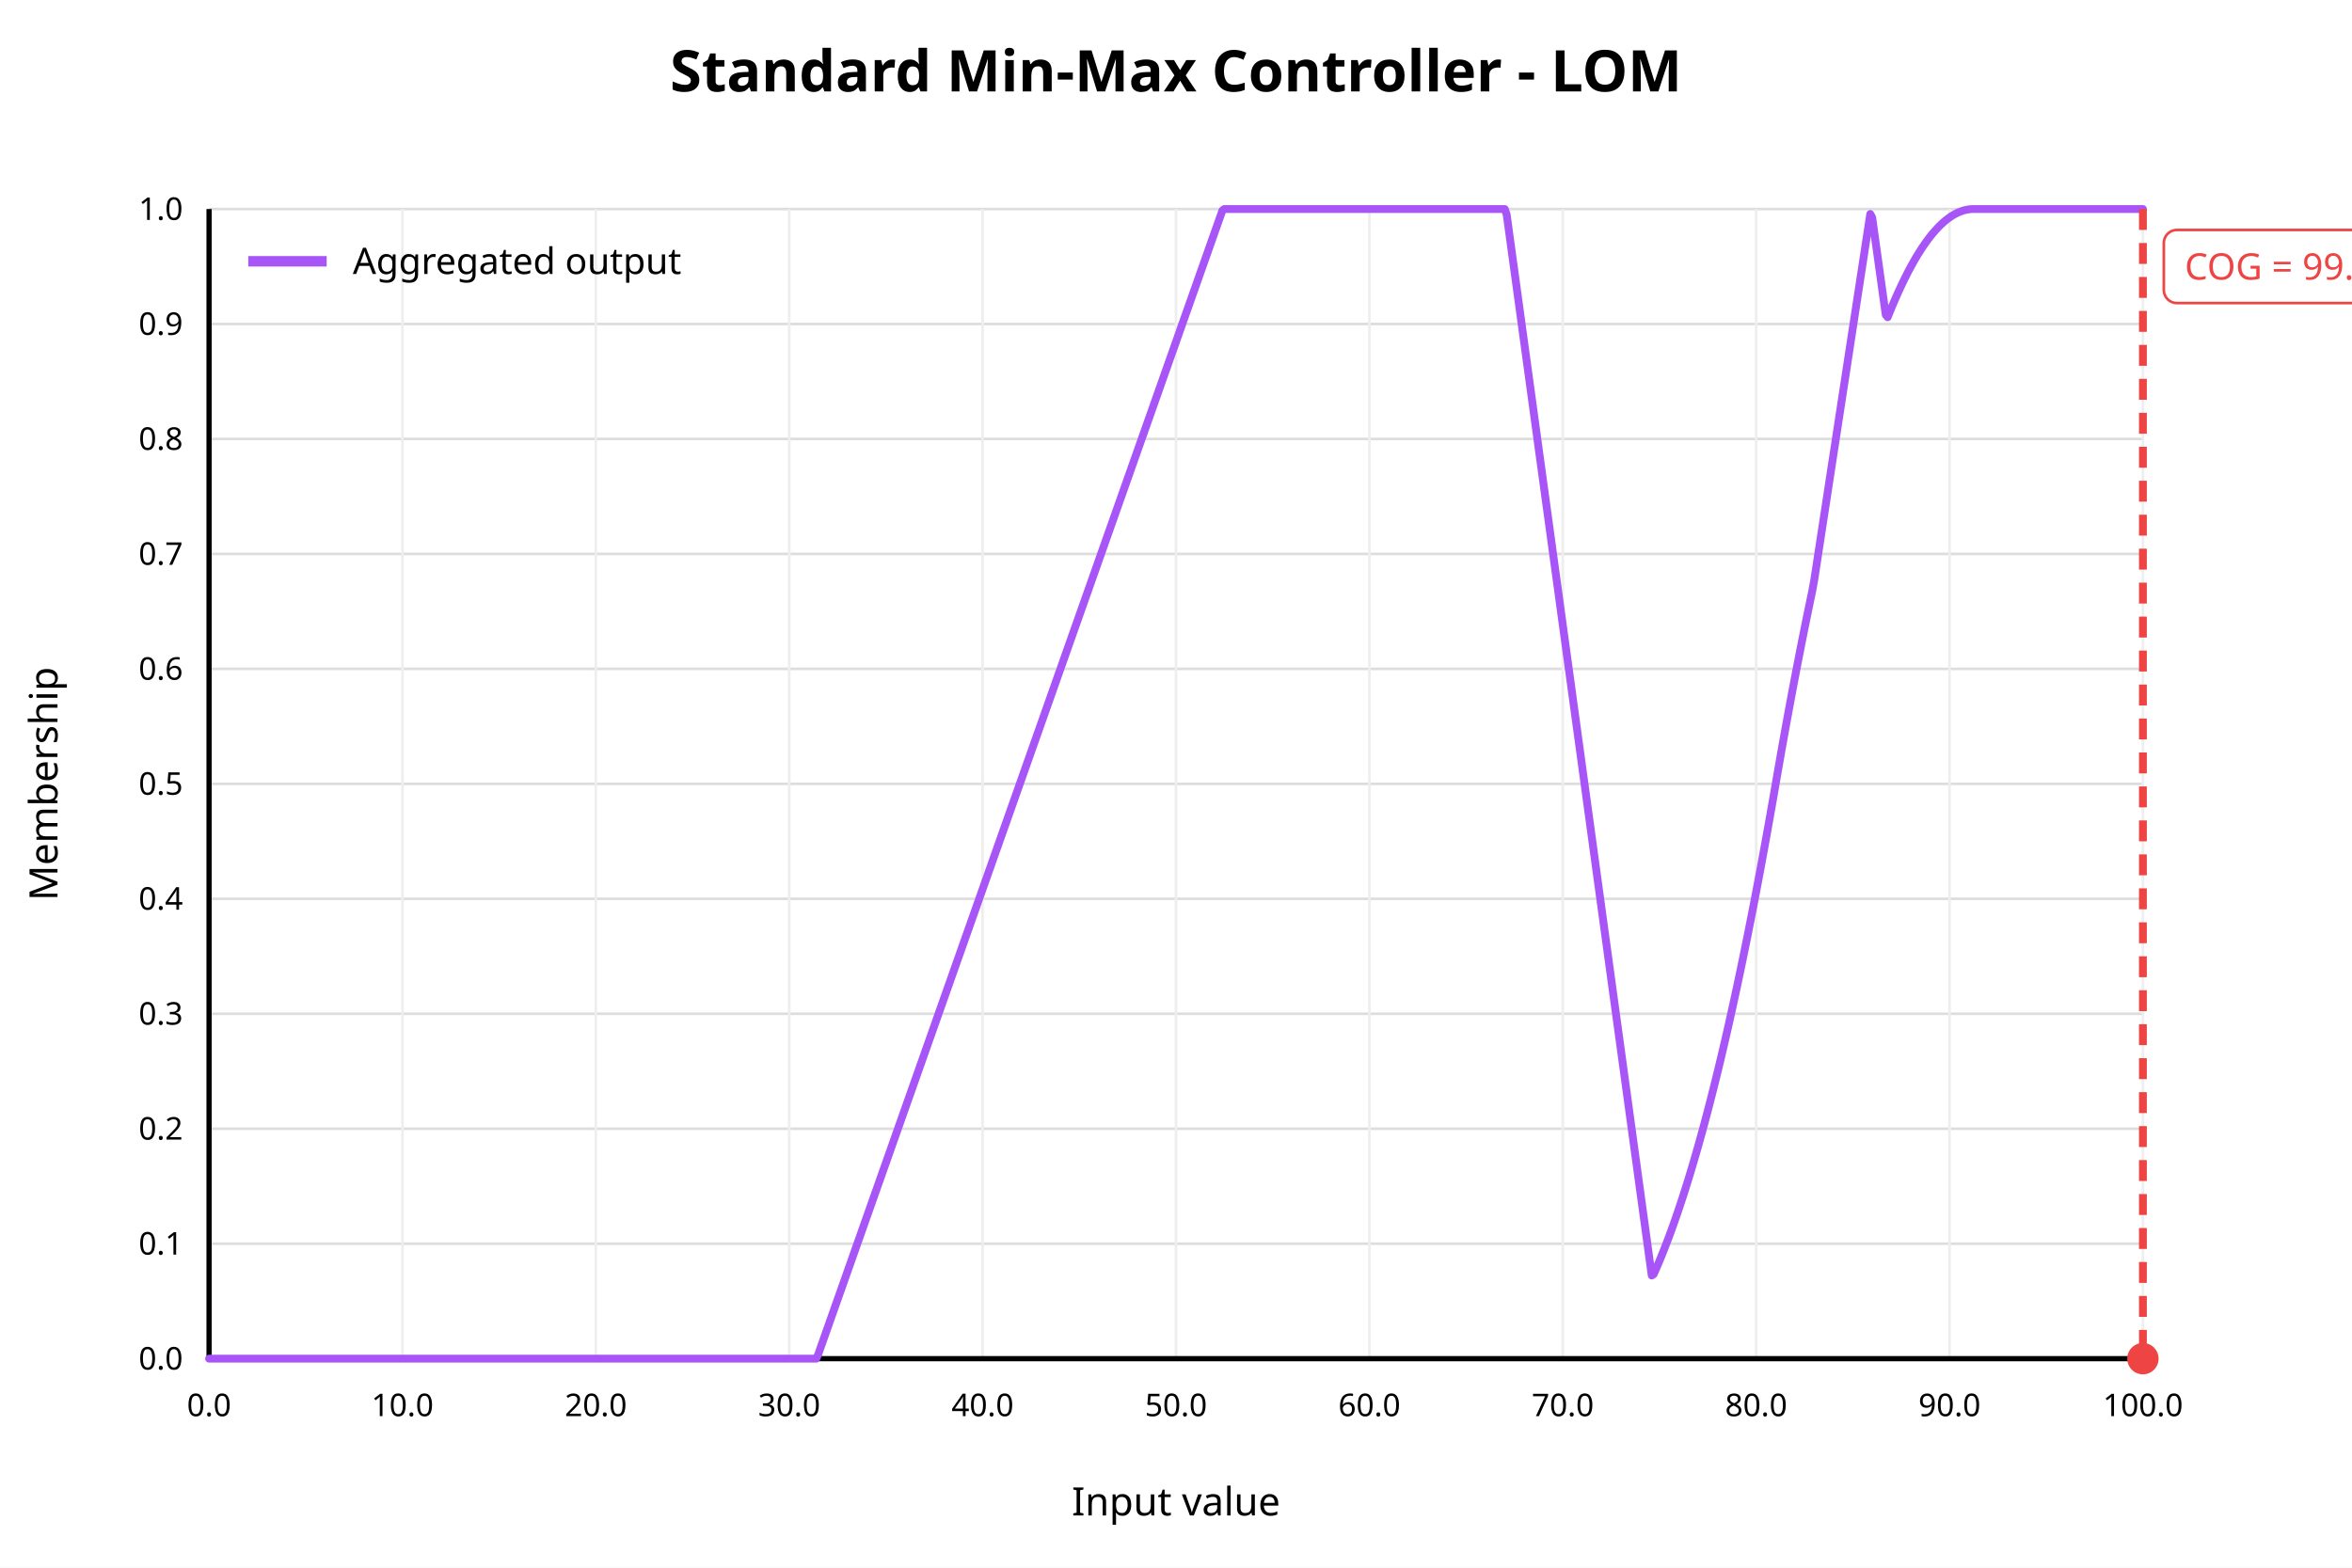
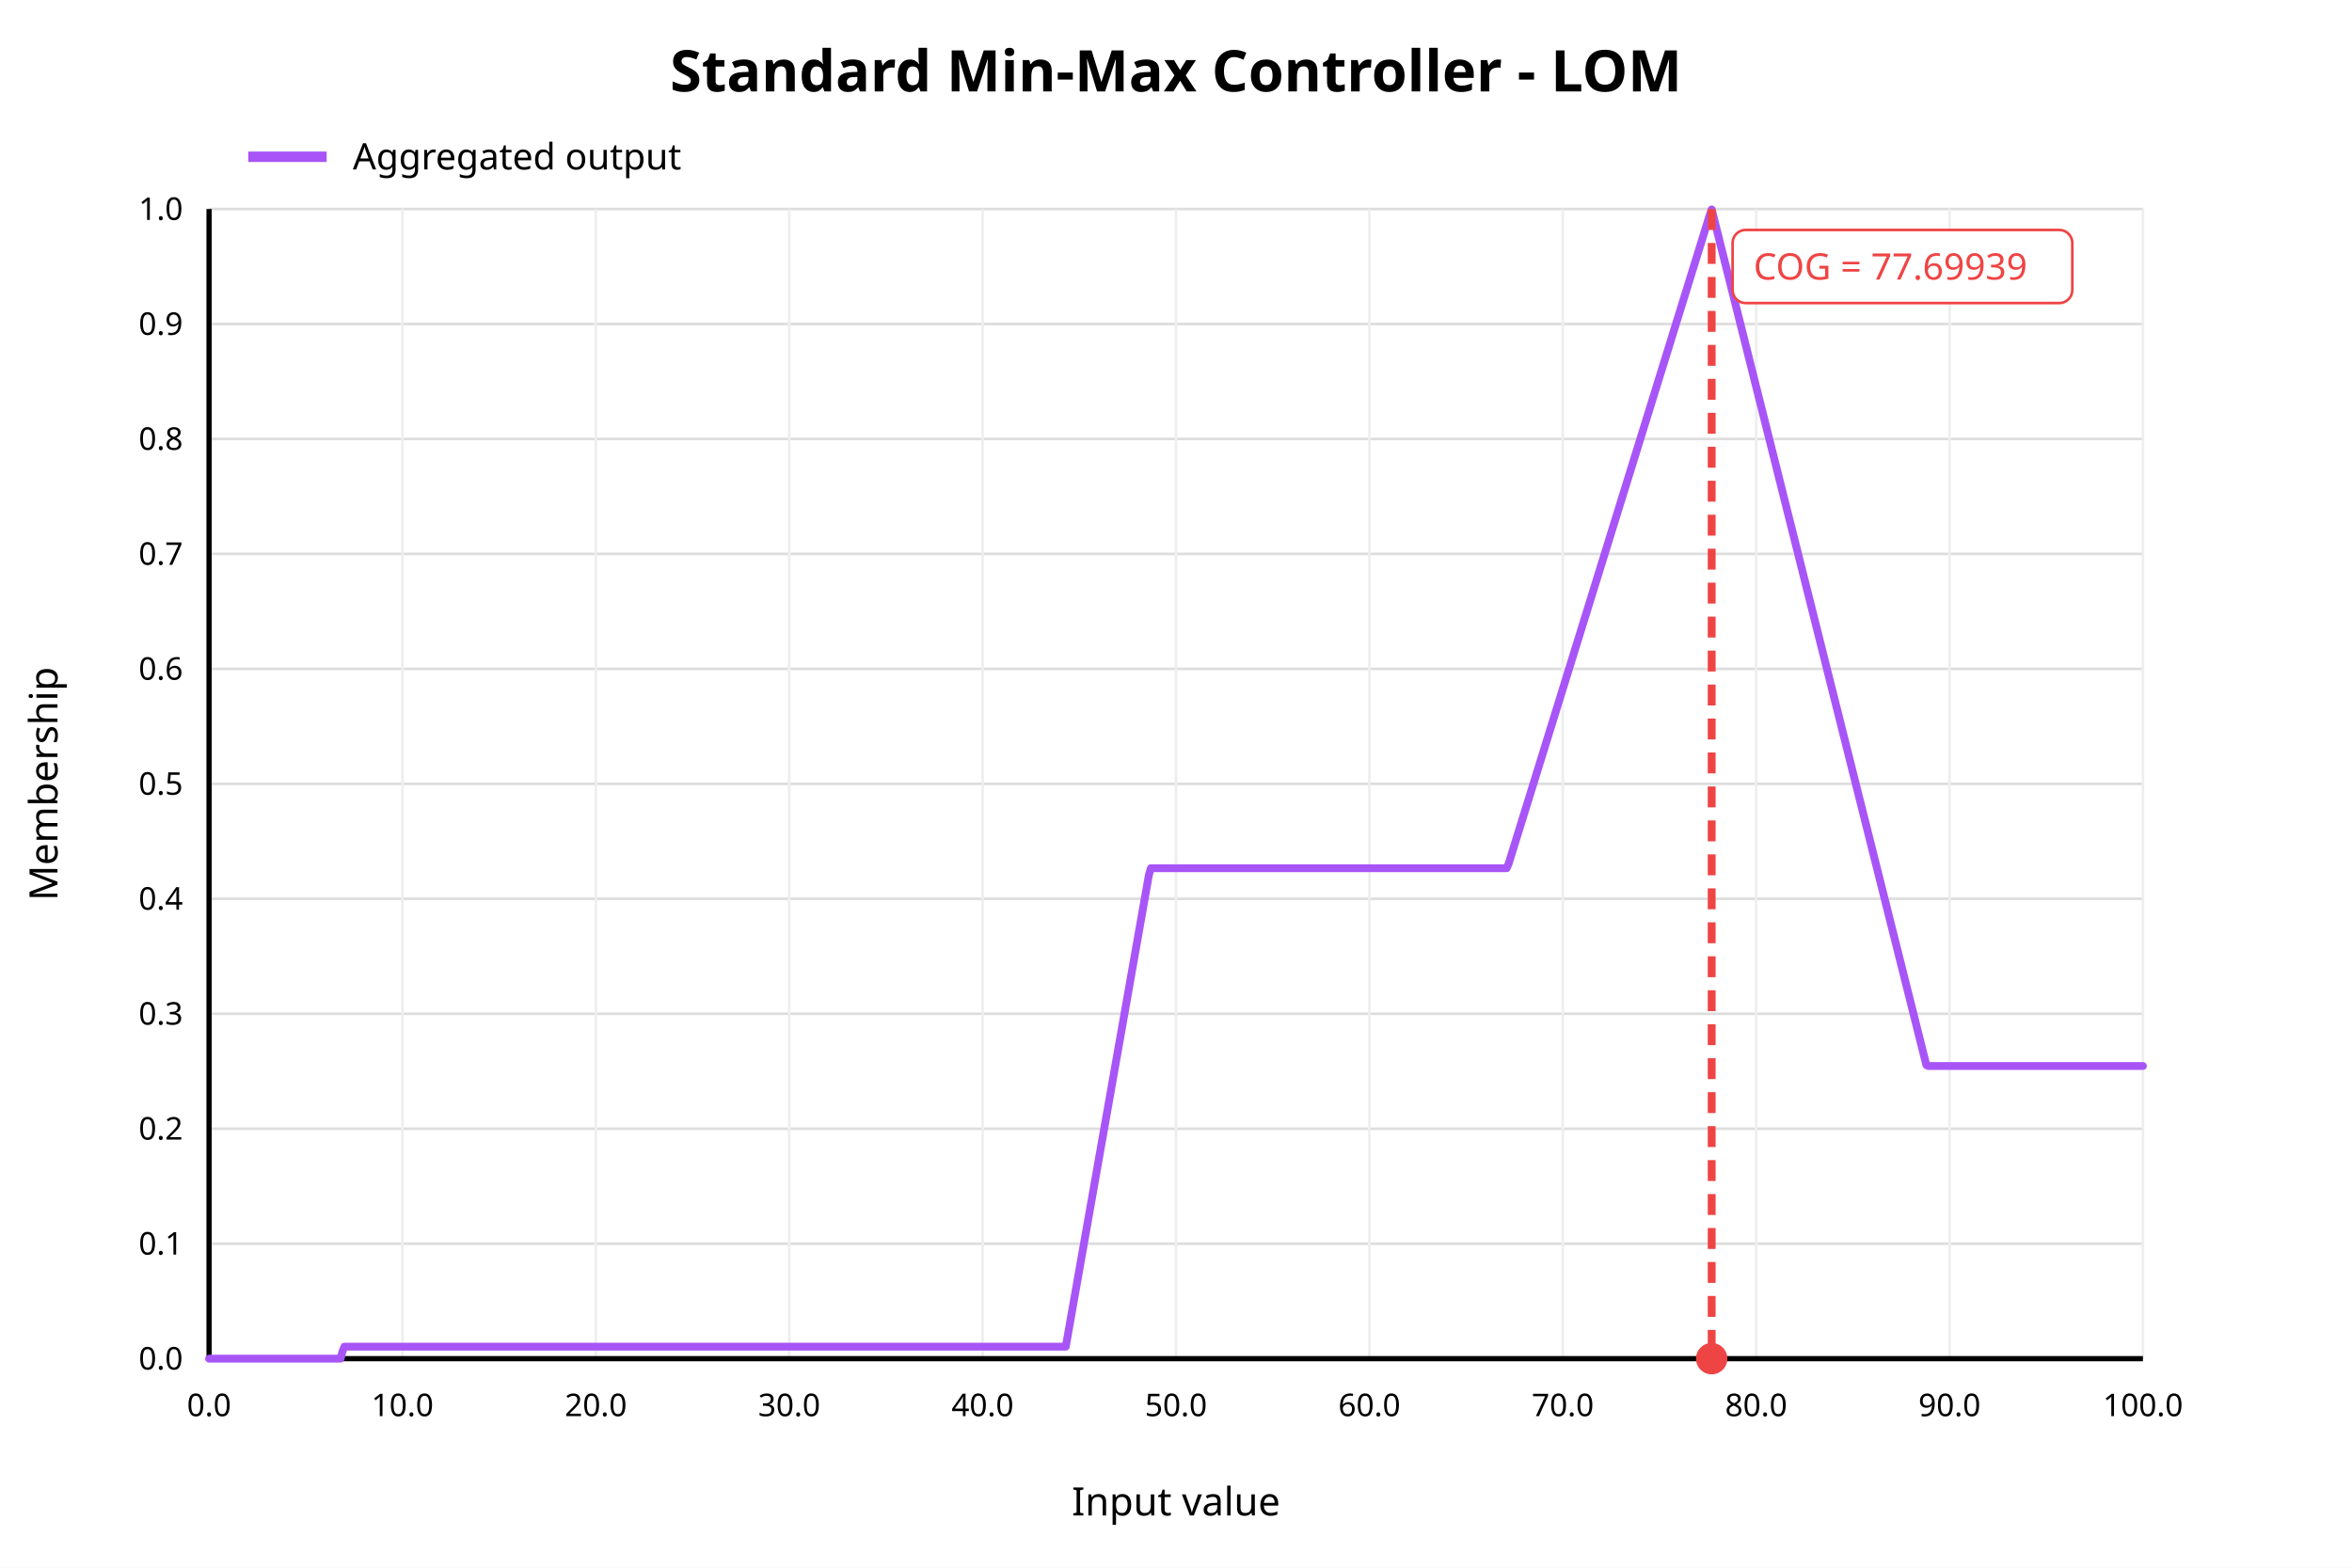
<svg xmlns="http://www.w3.org/2000/svg" width="900" height="600" viewBox="0 0 900 600">
  <rect x="0" y="0" width="900" height="600" fill="white" />
  <text x="450" y="35" text-anchor="middle" font-family="sans-serif" font-size="22" font-weight="bold" fill="black">Standard Min-Max Controller - LOM</text>
  <line x1="80" y1="520.00" x2="820" y2="520.00" stroke="#dddddd" stroke-width="1" />
  <text x="70" y="520.00" text-anchor="end" dominant-baseline="middle" font-family="sans-serif" font-size="12" fill="black">0.0</text>
  <line x1="80" y1="476.00" x2="820" y2="476.00" stroke="#dddddd" stroke-width="1" />
  <text x="70" y="476.00" text-anchor="end" dominant-baseline="middle" font-family="sans-serif" font-size="12" fill="black">0.1</text>
  <line x1="80" y1="432.00" x2="820" y2="432.00" stroke="#dddddd" stroke-width="1" />
  <text x="70" y="432.00" text-anchor="end" dominant-baseline="middle" font-family="sans-serif" font-size="12" fill="black">0.2</text>
  <line x1="80" y1="388.00" x2="820" y2="388.00" stroke="#dddddd" stroke-width="1" />
  <text x="70" y="388.00" text-anchor="end" dominant-baseline="middle" font-family="sans-serif" font-size="12" fill="black">0.3</text>
  <line x1="80" y1="344.00" x2="820" y2="344.00" stroke="#dddddd" stroke-width="1" />
  <text x="70" y="344.00" text-anchor="end" dominant-baseline="middle" font-family="sans-serif" font-size="12" fill="black">0.4</text>
  <line x1="80" y1="300.00" x2="820" y2="300.00" stroke="#dddddd" stroke-width="1" />
  <text x="70" y="300.00" text-anchor="end" dominant-baseline="middle" font-family="sans-serif" font-size="12" fill="black">0.5</text>
  <line x1="80" y1="256.00" x2="820" y2="256.00" stroke="#dddddd" stroke-width="1" />
  <text x="70" y="256.00" text-anchor="end" dominant-baseline="middle" font-family="sans-serif" font-size="12" fill="black">0.6</text>
  <line x1="80" y1="212.00" x2="820" y2="212.00" stroke="#dddddd" stroke-width="1" />
  <text x="70" y="212.00" text-anchor="end" dominant-baseline="middle" font-family="sans-serif" font-size="12" fill="black">0.7</text>
  <line x1="80" y1="168.00" x2="820" y2="168.00" stroke="#dddddd" stroke-width="1" />
  <text x="70" y="168.00" text-anchor="end" dominant-baseline="middle" font-family="sans-serif" font-size="12" fill="black">0.8</text>
  <line x1="80" y1="124.00" x2="820" y2="124.00" stroke="#dddddd" stroke-width="1" />
  <text x="70" y="124.00" text-anchor="end" dominant-baseline="middle" font-family="sans-serif" font-size="12" fill="black">0.9</text>
  <line x1="80" y1="80.00" x2="820" y2="80.00" stroke="#dddddd" stroke-width="1" />
  <text x="70" y="80.00" text-anchor="end" dominant-baseline="middle" font-family="sans-serif" font-size="12" fill="black">1.0</text>
  <line x1="80.00" y1="80" x2="80.00" y2="520" stroke="#eeeeee" stroke-width="1" />
  <text x="80.00" y="542" text-anchor="middle" font-family="sans-serif" font-size="12" fill="black">0.0</text>
  <line x1="154.00" y1="80" x2="154.00" y2="520" stroke="#eeeeee" stroke-width="1" />
  <text x="154.00" y="542" text-anchor="middle" font-family="sans-serif" font-size="12" fill="black">10.0</text>
  <line x1="228.00" y1="80" x2="228.00" y2="520" stroke="#eeeeee" stroke-width="1" />
  <text x="228.00" y="542" text-anchor="middle" font-family="sans-serif" font-size="12" fill="black">20.0</text>
  <line x1="302.00" y1="80" x2="302.00" y2="520" stroke="#eeeeee" stroke-width="1" />
  <text x="302.00" y="542" text-anchor="middle" font-family="sans-serif" font-size="12" fill="black">30.0</text>
  <line x1="376.00" y1="80" x2="376.00" y2="520" stroke="#eeeeee" stroke-width="1" />
  <text x="376.00" y="542" text-anchor="middle" font-family="sans-serif" font-size="12" fill="black">40.0</text>
  <line x1="450.00" y1="80" x2="450.00" y2="520" stroke="#eeeeee" stroke-width="1" />
  <text x="450.00" y="542" text-anchor="middle" font-family="sans-serif" font-size="12" fill="black">50.0</text>
  <line x1="524.00" y1="80" x2="524.00" y2="520" stroke="#eeeeee" stroke-width="1" />
  <text x="524.00" y="542" text-anchor="middle" font-family="sans-serif" font-size="12" fill="black">60.0</text>
  <line x1="598.00" y1="80" x2="598.00" y2="520" stroke="#eeeeee" stroke-width="1" />
  <text x="598.00" y="542" text-anchor="middle" font-family="sans-serif" font-size="12" fill="black">70.0</text>
  <line x1="672.00" y1="80" x2="672.00" y2="520" stroke="#eeeeee" stroke-width="1" />
  <text x="672.00" y="542" text-anchor="middle" font-family="sans-serif" font-size="12" fill="black">80.0</text>
  <line x1="746.00" y1="80" x2="746.00" y2="520" stroke="#eeeeee" stroke-width="1" />
  <text x="746.00" y="542" text-anchor="middle" font-family="sans-serif" font-size="12" fill="black">90.0</text>
  <line x1="820.00" y1="80" x2="820.00" y2="520" stroke="#eeeeee" stroke-width="1" />
  <text x="820.00" y="542" text-anchor="middle" font-family="sans-serif" font-size="12" fill="black">100.0</text>
  <line x1="80" y1="520" x2="820" y2="520" stroke="black" stroke-width="2" />
  <line x1="80" y1="80" x2="80" y2="520" stroke="black" stroke-width="2" />
  <text x="450" y="580" text-anchor="middle" font-family="sans-serif" font-size="15" fill="black">Input value</text>
  <text x="22" y="300" text-anchor="middle" font-family="sans-serif" font-size="15" fill="black" transform="rotate(-90 22 300)">Membership</text>
-   <polyline fill="none" stroke="#a855f7" stroke-width="3" stroke-linejoin="round" stroke-linecap="round" points="80.00,520.00 80.74,520.00 81.48,520.00 82.22,520.00 82.96,520.00 83.70,520.00 84.44,520.00 85.18,520.00 85.92,520.00 86.66,520.00 87.40,520.00 88.14,520.00 88.88,520.00 89.62,520.00 90.36,520.00 91.10,520.00 91.84,520.00 92.58,520.00 93.32,520.00 94.06,520.00 94.80,520.00 95.54,520.00 96.28,520.00 97.02,520.00 97.76,520.00 98.50,520.00 99.24,520.00 99.98,520.00 100.72,520.00 101.46,520.00 102.20,520.00 102.94,520.00 103.68,520.00 104.42,520.00 105.16,520.00 105.90,520.00 106.64,520.00 107.38,520.00 108.12,520.00 108.86,520.00 109.60,520.00 110.34,520.00 111.08,520.00 111.82,520.00 112.56,520.00 113.30,520.00 114.04,520.00 114.78,520.00 115.52,520.00 116.26,520.00 117.00,520.00 117.74,520.00 118.48,520.00 119.22,520.00 119.96,520.00 120.70,520.00 121.44,520.00 122.18,520.00 122.92,520.00 123.66,520.00 124.40,520.00 125.14,520.00 125.88,520.00 126.62,520.00 127.36,520.00 128.10,520.00 128.84,520.00 129.58,520.00 130.32,520.00 131.06,520.00 131.80,520.00 132.54,520.00 133.28,520.00 134.02,520.00 134.76,520.00 135.50,520.00 136.24,520.00 136.98,520.00 137.72,520.00 138.46,520.00 139.20,520.00 139.94,520.00 140.68,520.00 141.42,520.00 142.16,520.00 142.90,520.00 143.64,520.00 144.38,520.00 145.12,520.00 145.86,520.00 146.60,520.00 147.34,520.00 148.08,520.00 148.82,520.00 149.56,520.00 150.30,520.00 151.04,520.00 151.78,520.00 152.52,520.00 153.26,520.00 154.00,520.00 154.74,520.00 155.48,520.00 156.22,520.00 156.96,520.00 157.70,520.00 158.44,520.00 159.18,520.00 159.92,520.00 160.66,520.00 161.40,520.00 162.14,520.00 162.88,520.00 163.62,520.00 164.36,520.00 165.10,520.00 165.84,520.00 166.58,520.00 167.32,520.00 168.06,520.00 168.80,520.00 169.54,520.00 170.28,520.00 171.02,520.00 171.76,520.00 172.50,520.00 173.24,520.00 173.98,520.00 174.72,520.00 175.46,520.00 176.20,520.00 176.94,520.00 177.68,520.00 178.42,520.00 179.16,520.00 179.90,520.00 180.64,520.00 181.38,520.00 182.12,520.00 182.86,520.00 183.60,520.00 184.34,520.00 185.08,520.00 185.82,520.00 186.56,520.00 187.30,520.00 188.04,520.00 188.78,520.00 189.52,520.00 190.26,520.00 191.00,520.00 191.74,520.00 192.48,520.00 193.22,520.00 193.96,520.00 194.70,520.00 195.44,520.00 196.18,520.00 196.92,520.00 197.66,520.00 198.40,520.00 199.14,520.00 199.88,520.00 200.62,520.00 201.36,520.00 202.10,520.00 202.84,520.00 203.58,520.00 204.32,520.00 205.06,520.00 205.80,520.00 206.54,520.00 207.28,520.00 208.02,520.00 208.76,520.00 209.50,520.00 210.24,520.00 210.98,520.00 211.72,520.00 212.46,520.00 213.20,520.00 213.94,520.00 214.68,520.00 215.42,520.00 216.16,520.00 216.90,520.00 217.64,520.00 218.38,520.00 219.12,520.00 219.86,520.00 220.60,520.00 221.34,520.00 222.08,520.00 222.82,520.00 223.56,520.00 224.30,520.00 225.04,520.00 225.78,520.00 226.52,520.00 227.26,520.00 228.00,520.00 228.74,520.00 229.48,520.00 230.22,520.00 230.96,520.00 231.70,520.00 232.44,520.00 233.18,520.00 233.92,520.00 234.66,520.00 235.40,520.00 236.14,520.00 236.88,520.00 237.62,520.00 238.36,520.00 239.10,520.00 239.84,520.00 240.58,520.00 241.32,520.00 242.06,520.00 242.80,520.00 243.54,520.00 244.28,520.00 245.02,520.00 245.76,520.00 246.50,520.00 247.24,520.00 247.98,520.00 248.72,520.00 249.46,520.00 250.20,520.00 250.94,520.00 251.68,520.00 252.42,520.00 253.16,520.00 253.90,520.00 254.64,520.00 255.38,520.00 256.12,520.00 256.86,520.00 257.60,520.00 258.34,520.00 259.08,520.00 259.82,520.00 260.56,520.00 261.30,520.00 262.04,520.00 262.78,520.00 263.52,520.00 264.26,520.00 265.00,520.00 265.74,520.00 266.48,520.00 267.22,520.00 267.96,520.00 268.70,520.00 269.44,520.00 270.18,520.00 270.92,520.00 271.66,520.00 272.40,520.00 273.14,520.00 273.88,520.00 274.62,520.00 275.36,520.00 276.10,520.00 276.84,520.00 277.58,520.00 278.32,520.00 279.06,520.00 279.80,520.00 280.54,520.00 281.28,520.00 282.02,520.00 282.76,520.00 283.50,520.00 284.24,520.00 284.98,520.00 285.72,520.00 286.46,520.00 287.20,520.00 287.94,520.00 288.68,520.00 289.42,520.00 290.16,520.00 290.90,520.00 291.64,520.00 292.38,520.00 293.12,520.00 293.86,520.00 294.60,520.00 295.34,520.00 296.08,520.00 296.82,520.00 297.56,520.00 298.30,520.00 299.04,520.00 299.78,520.00 300.52,520.00 301.26,520.00 302.00,520.00 302.74,520.00 303.48,520.00 304.22,520.00 304.96,520.00 305.70,520.00 306.44,520.00 307.18,520.00 307.92,520.00 308.66,520.00 309.40,520.00 310.14,520.00 310.88,520.00 311.62,520.00 312.36,520.00 313.10,518.34 313.84,516.24 314.58,514.15 315.32,512.05 316.06,509.96 316.80,507.86 317.54,505.77 318.28,503.67 319.02,501.58 319.76,499.48 320.50,497.39 321.24,495.29 321.98,493.20 322.72,491.11 323.46,489.01 324.20,486.92 324.94,484.82 325.68,482.73 326.42,480.63 327.16,478.54 327.90,476.44 328.64,474.35 329.38,472.25 330.12,470.16 330.86,468.06 331.60,465.97 332.34,463.87 333.08,461.78 333.82,459.68 334.56,457.59 335.30,455.50 336.04,453.40 336.78,451.31 337.52,449.21 338.26,447.12 339.00,445.02 339.74,442.93 340.48,440.83 341.22,438.74 341.96,436.64 342.70,434.55 343.44,432.45 344.18,430.36 344.92,428.26 345.66,426.17 346.40,424.07 347.14,421.98 347.88,419.89 348.62,417.79 349.36,415.70 350.10,413.60 350.84,411.51 351.58,409.41 352.32,407.32 353.06,405.22 353.80,403.13 354.54,401.03 355.28,398.94 356.02,396.84 356.76,394.75 357.50,392.65 358.24,390.56 358.98,388.46 359.72,386.37 360.46,384.28 361.20,382.18 361.94,380.09 362.68,377.99 363.42,375.90 364.16,373.80 364.90,371.71 365.64,369.61 366.38,367.52 367.12,365.42 367.86,363.33 368.60,361.23 369.34,359.14 370.08,357.04 370.82,354.95 371.56,352.85 372.30,350.76 373.04,348.67 373.78,346.57 374.52,344.48 375.26,342.38 376.00,340.29 376.74,338.19 377.48,336.10 378.22,334.00 378.96,331.91 379.70,329.81 380.44,327.72 381.18,325.62 381.92,323.53 382.66,321.43 383.40,319.34 384.14,317.24 384.88,315.15 385.62,313.05 386.36,310.96 387.10,308.87 387.84,306.77 388.58,304.68 389.32,302.58 390.06,300.49 390.80,298.39 391.54,296.30 392.28,294.20 393.02,292.11 393.76,290.01 394.50,287.92 395.24,285.82 395.98,283.73 396.72,281.63 397.46,279.54 398.20,277.44 398.94,275.35 399.68,273.26 400.42,271.16 401.16,269.07 401.90,266.97 402.64,264.88 403.38,262.78 404.12,260.69 404.86,258.59 405.60,256.50 406.34,254.40 407.08,252.31 407.82,250.21 408.56,248.12 409.30,246.02 410.04,243.93 410.78,241.83 411.52,239.74 412.26,237.65 413.00,235.55 413.74,233.46 414.48,231.36 415.22,229.27 415.96,227.17 416.70,225.08 417.44,222.98 418.18,220.89 418.92,218.79 419.66,216.70 420.40,214.60 421.14,212.51 421.88,210.41 422.62,208.32 423.36,206.22 424.10,204.13 424.84,202.04 425.58,199.94 426.32,197.85 427.06,195.75 427.80,193.66 428.54,191.56 429.28,189.47 430.02,187.37 430.76,185.28 431.50,183.18 432.24,181.09 432.98,178.99 433.72,176.90 434.46,174.80 435.20,172.71 435.94,170.61 436.68,168.52 437.42,166.43 438.16,164.33 438.90,162.24 439.64,160.14 440.38,158.05 441.12,155.95 441.86,153.86 442.60,151.76 443.34,149.67 444.08,147.57 444.82,145.48 445.56,143.38 446.30,141.29 447.04,139.19 447.78,137.10 448.52,135.00 449.26,132.91 450.00,130.82 450.74,128.72 451.48,126.63 452.22,124.53 452.96,122.44 453.70,120.34 454.44,118.25 455.18,116.15 455.92,114.06 456.66,111.96 457.40,109.87 458.14,107.77 458.88,105.68 459.62,103.58 460.36,101.49 461.10,99.39 461.84,97.30 462.58,95.20 463.32,93.11 464.06,91.02 464.80,88.92 465.54,86.83 466.28,84.73 467.02,82.64 467.76,80.54 468.50,80.00 469.24,80.00 469.98,80.00 470.72,80.00 471.46,80.00 472.20,80.00 472.94,80.00 473.68,80.00 474.42,80.00 475.16,80.00 475.90,80.00 476.64,80.00 477.38,80.00 478.12,80.00 478.86,80.00 479.60,80.00 480.34,80.00 481.08,80.00 481.82,80.00 482.56,80.00 483.30,80.00 484.04,80.00 484.78,80.00 485.52,80.00 486.26,80.00 487.00,80.00 487.74,80.00 488.48,80.00 489.22,80.00 489.96,80.00 490.70,80.00 491.44,80.00 492.18,80.00 492.92,80.00 493.66,80.00 494.40,80.00 495.14,80.00 495.88,80.00 496.62,80.00 497.36,80.00 498.10,80.00 498.84,80.00 499.58,80.00 500.32,80.00 501.06,80.00 501.80,80.00 502.54,80.00 503.28,80.00 504.02,80.00 504.76,80.00 505.50,80.00 506.24,80.00 506.98,80.00 507.72,80.00 508.46,80.00 509.20,80.00 509.94,80.00 510.68,80.00 511.42,80.00 512.16,80.00 512.90,80.00 513.64,80.00 514.38,80.00 515.12,80.00 515.86,80.00 516.60,80.00 517.34,80.00 518.08,80.00 518.82,80.00 519.56,80.00 520.30,80.00 521.04,80.00 521.78,80.00 522.52,80.00 523.26,80.00 524.00,80.00 524.74,80.00 525.48,80.00 526.22,80.00 526.96,80.00 527.70,80.00 528.44,80.00 529.18,80.00 529.92,80.00 530.66,80.00 531.40,80.00 532.14,80.00 532.88,80.00 533.62,80.00 534.36,80.00 535.10,80.00 535.84,80.00 536.58,80.00 537.32,80.00 538.06,80.00 538.80,80.00 539.54,80.00 540.28,80.00 541.02,80.00 541.76,80.00 542.50,80.00 543.24,80.00 543.98,80.00 544.72,80.00 545.46,80.00 546.20,80.00 546.94,80.00 547.68,80.00 548.42,80.00 549.16,80.00 549.90,80.00 550.64,80.00 551.38,80.00 552.12,80.00 552.86,80.00 553.60,80.00 554.34,80.00 555.08,80.00 555.82,80.00 556.56,80.00 557.30,80.00 558.04,80.00 558.78,80.00 559.52,80.00 560.26,80.00 561.00,80.00 561.74,80.00 562.48,80.00 563.22,80.00 563.96,80.00 564.70,80.00 565.44,80.00 566.18,80.00 566.92,80.00 567.66,80.00 568.40,80.00 569.14,80.00 569.88,80.00 570.62,80.00 571.36,80.00 572.10,80.00 572.84,80.00 573.58,80.00 574.32,80.00 575.06,80.00 575.80,80.00 576.54,82.15 577.28,87.56 578.02,92.98 578.76,98.39 579.50,103.80 580.24,109.22 580.98,114.63 581.72,120.04 582.46,125.46 583.20,130.87 583.94,136.28 584.68,141.70 585.42,147.11 586.16,152.53 586.90,157.94 587.64,163.35 588.38,168.77 589.12,174.18 589.86,179.59 590.60,185.01 591.34,190.42 592.08,195.84 592.82,201.25 593.56,206.66 594.30,212.08 595.04,217.49 595.78,222.90 596.52,228.32 597.26,233.73 598.00,239.14 598.74,244.56 599.48,249.97 600.22,255.39 600.96,260.80 601.70,266.21 602.44,271.63 603.18,277.04 603.92,282.45 604.66,287.87 605.40,293.28 606.14,298.69 606.88,304.11 607.62,309.52 608.36,314.94 609.10,320.35 609.84,325.76 610.58,331.18 611.32,336.59 612.06,342.00 612.80,347.42 613.54,352.83 614.28,358.24 615.02,363.66 615.76,369.07 616.50,374.49 617.24,379.90 617.98,385.31 618.72,390.73 619.46,396.14 620.20,401.55 620.94,406.97 621.68,412.38 622.42,417.80 623.16,423.21 623.90,428.62 624.64,434.04 625.38,439.45 626.12,444.86 626.86,450.28 627.60,455.69 628.34,461.10 629.08,466.52 629.82,471.93 630.56,477.35 631.30,482.76 632.04,488.17 632.78,487.70 633.52,486.03 634.26,484.32 635.00,482.57 635.74,480.77 636.48,478.94 637.22,477.06 637.96,475.13 638.70,473.17 639.44,471.17 640.18,469.12 640.92,467.03 641.66,464.90 642.40,462.72 643.14,460.51 643.88,458.25 644.62,455.95 645.36,453.61 646.10,451.22 646.84,448.80 647.58,446.33 648.32,443.82 649.06,441.26 649.80,438.67 650.54,436.03 651.28,433.36 652.02,430.64 652.76,427.87 653.50,425.07 654.24,422.22 654.98,419.33 655.72,416.40 656.46,413.43 657.20,410.41 657.94,407.36 658.68,404.26 659.42,401.12 660.16,397.93 660.90,394.71 661.64,391.44 662.38,388.13 663.12,384.78 663.86,381.39 664.60,377.95 665.34,374.47 666.08,370.95 666.82,367.39 667.56,363.79 668.30,360.14 669.04,356.46 669.78,352.73 670.52,348.95 671.26,345.14 672.00,341.28 672.74,337.39 673.48,333.45 674.22,329.46 674.96,325.44 675.70,321.37 676.44,317.26 677.18,313.11 677.92,308.92 678.66,304.69 679.40,300.41 680.14,296.13 680.88,291.88 681.62,287.68 682.36,283.53 683.10,279.41 683.84,275.33 684.58,271.30 685.32,267.31 686.06,263.36 686.80,259.46 687.54,255.59 688.28,251.77 689.02,247.99 689.76,244.25 690.50,240.56 691.24,236.90 691.98,233.29 692.72,229.72 693.46,226.20 694.20,222.13 694.94,217.30 695.68,212.46 696.42,207.63 697.16,202.79 697.90,197.96 698.64,193.12 699.38,188.29 700.12,183.45 700.86,178.61 701.60,173.78 702.34,168.94 703.08,164.11 703.82,159.27 704.56,154.44 705.30,149.60 706.04,144.77 706.78,139.93 707.52,135.09 708.26,130.26 709.00,125.42 709.74,120.59 710.48,115.75 711.22,110.92 711.96,106.08 712.70,101.25 713.44,96.41 714.18,91.57 714.92,86.74 715.66,81.90 716.40,83.23 717.14,88.55 717.88,93.88 718.62,99.20 719.36,104.53 720.10,109.85 720.84,115.18 721.58,120.50 722.32,121.42 723.06,119.57 723.80,117.77 724.54,116.01 725.28,114.29 726.02,112.61 726.76,110.98 727.50,109.39 728.24,107.83 728.98,106.33 729.72,104.86 730.46,103.43 731.20,102.05 731.94,100.71 732.68,99.41 733.42,98.15 734.16,96.94 734.90,95.77 735.64,94.64 736.38,93.55 737.12,92.50 737.86,91.50 738.60,90.53 739.34,89.61 740.08,88.74 740.82,87.90 741.56,87.11 742.30,86.35 743.04,85.64 743.78,84.98 744.52,84.35 745.26,83.77 746.00,83.22 746.74,82.72 747.48,82.27 748.22,81.85 748.96,81.48 749.70,81.15 750.44,80.86 751.18,80.61 751.92,80.40 752.66,80.24 753.40,80.12 754.14,80.04 754.88,80.00 755.62,80.00 756.36,80.00 757.10,80.00 757.84,80.00 758.58,80.00 759.32,80.00 760.06,80.00 760.80,80.00 761.54,80.00 762.28,80.00 763.02,80.00 763.76,80.00 764.50,80.00 765.24,80.00 765.98,80.00 766.72,80.00 767.46,80.00 768.20,80.00 768.94,80.00 769.68,80.00 770.42,80.00 771.16,80.00 771.90,80.00 772.64,80.00 773.38,80.00 774.12,80.00 774.86,80.00 775.60,80.00 776.34,80.00 777.08,80.00 777.82,80.00 778.56,80.00 779.30,80.00 780.04,80.00 780.78,80.00 781.52,80.00 782.26,80.00 783.00,80.00 783.74,80.00 784.48,80.00 785.22,80.00 785.96,80.00 786.70,80.00 787.44,80.00 788.18,80.00 788.92,80.00 789.66,80.00 790.40,80.00 791.14,80.00 791.88,80.00 792.62,80.00 793.36,80.00 794.10,80.00 794.84,80.00 795.58,80.00 796.32,80.00 797.06,80.00 797.80,80.00 798.54,80.00 799.28,80.00 800.02,80.00 800.76,80.00 801.50,80.00 802.24,80.00 802.98,80.00 803.72,80.00 804.46,80.00 805.20,80.00 805.94,80.00 806.68,80.00 807.42,80.00 808.16,80.00 808.90,80.00 809.64,80.00 810.38,80.00 811.12,80.00 811.86,80.00 812.60,80.00 813.34,80.00 814.08,80.00 814.82,80.00 815.56,80.00 816.30,80.00 817.04,80.00 817.78,80.00 818.52,80.00 819.26,80.00 820.00,80.00" />
-   <line x1="819.99" y1="80" x2="819.99" y2="520" stroke="#ef4444" stroke-width="3" stroke-dasharray="8 5" />
-   <circle cx="819.99" cy="520" r="6" fill="#ef4444" />
-   <rect x="827.99" y="88" width="130" height="28" rx="5" fill="white" stroke="#ef4444" />
-   <text x="835.99" y="107" font-family="sans-serif" font-size="14" fill="#ef4444">COG = 99.99905</text>
-   <line x1="95" y1="100" x2="125" y2="100" stroke="#a855f7" stroke-width="4" />
-   <text x="135" y="100" dominant-baseline="middle" font-family="sans-serif" font-size="14" fill="black">Aggregated output</text>
+   <polyline fill="none" stroke="#a855f7" stroke-width="3" stroke-linejoin="round" stroke-linecap="round" points="80.00,520.00 80.74,520.00 81.48,520.00 82.22,520.00 82.96,520.00 83.70,520.00 84.44,520.00 85.18,520.00 85.92,520.00 86.66,520.00 87.40,520.00 88.14,520.00 88.88,520.00 89.62,520.00 90.36,520.00 91.10,520.00 91.84,520.00 92.58,520.00 93.32,520.00 94.06,520.00 94.80,520.00 95.54,520.00 96.28,520.00 97.02,520.00 97.76,520.00 98.50,520.00 99.24,520.00 99.98,520.00 100.72,520.00 101.46,520.00 102.20,520.00 102.94,520.00 103.68,520.00 104.42,520.00 105.16,520.00 105.90,520.00 106.64,520.00 107.38,520.00 108.12,520.00 108.86,520.00 109.60,520.00 110.34,520.00 111.08,520.00 111.82,520.00 112.56,520.00 113.30,520.00 114.04,520.00 114.78,520.00 115.52,520.00 116.26,520.00 117.00,520.00 117.74,520.00 118.48,520.00 119.22,520.00 119.96,520.00 120.70,520.00 121.44,520.00 122.18,520.00 122.92,520.00 123.66,520.00 124.40,520.00 125.14,520.00 125.88,520.00 126.62,520.00 127.36,520.00 128.10,520.00 128.84,520.00 129.58,520.00 130.32,520.00 131.06,517.18 131.80,515.40 132.54,515.40 133.28,515.40 134.02,515.40 134.76,515.40 135.50,515.40 136.24,515.40 136.98,515.40 137.72,515.40 138.46,515.40 139.20,515.40 139.94,515.40 140.68,515.40 141.42,515.40 142.16,515.40 142.90,515.40 143.64,515.40 144.38,515.40 145.12,515.40 145.86,515.40 146.60,515.40 147.34,515.40 148.08,515.40 148.82,515.40 149.56,515.40 150.30,515.40 151.04,515.40 151.78,515.40 152.52,515.40 153.26,515.40 154.00,515.40 154.74,515.40 155.48,515.40 156.22,515.40 156.96,515.40 157.70,515.40 158.44,515.40 159.18,515.40 159.92,515.40 160.66,515.40 161.40,515.40 162.14,515.40 162.88,515.40 163.62,515.40 164.36,515.40 165.10,515.40 165.84,515.40 166.58,515.40 167.32,515.40 168.06,515.40 168.80,515.40 169.54,515.40 170.28,515.40 171.02,515.40 171.76,515.40 172.50,515.40 173.24,515.40 173.98,515.40 174.72,515.40 175.46,515.40 176.20,515.40 176.94,515.40 177.68,515.40 178.42,515.40 179.16,515.40 179.90,515.40 180.64,515.40 181.38,515.40 182.12,515.40 182.86,515.40 183.60,515.40 184.34,515.40 185.08,515.40 185.82,515.40 186.56,515.40 187.30,515.40 188.04,515.40 188.78,515.40 189.52,515.40 190.26,515.40 191.00,515.40 191.74,515.40 192.48,515.40 193.22,515.40 193.96,515.40 194.70,515.40 195.44,515.40 196.18,515.40 196.92,515.40 197.66,515.40 198.40,515.40 199.14,515.40 199.88,515.40 200.62,515.40 201.36,515.40 202.10,515.40 202.84,515.40 203.58,515.40 204.32,515.40 205.06,515.40 205.80,515.40 206.54,515.40 207.28,515.40 208.02,515.40 208.76,515.40 209.50,515.40 210.24,515.40 210.98,515.40 211.72,515.40 212.46,515.40 213.20,515.40 213.94,515.40 214.68,515.40 215.42,515.40 216.16,515.40 216.90,515.40 217.64,515.40 218.38,515.40 219.12,515.40 219.86,515.40 220.60,515.40 221.34,515.40 222.08,515.40 222.82,515.40 223.56,515.40 224.30,515.40 225.04,515.40 225.78,515.40 226.52,515.40 227.26,515.40 228.00,515.40 228.74,515.40 229.48,515.40 230.22,515.40 230.96,515.40 231.70,515.40 232.44,515.40 233.18,515.40 233.92,515.40 234.66,515.40 235.40,515.40 236.14,515.40 236.88,515.40 237.62,515.40 238.36,515.40 239.10,515.40 239.84,515.40 240.58,515.40 241.32,515.40 242.06,515.40 242.80,515.40 243.54,515.40 244.28,515.40 245.02,515.40 245.76,515.40 246.50,515.40 247.24,515.40 247.98,515.40 248.72,515.40 249.46,515.40 250.20,515.40 250.94,515.40 251.68,515.40 252.42,515.40 253.16,515.40 253.90,515.40 254.64,515.40 255.38,515.40 256.12,515.40 256.86,515.40 257.60,515.40 258.34,515.40 259.08,515.40 259.82,515.40 260.56,515.40 261.30,515.40 262.04,515.40 262.78,515.40 263.52,515.40 264.26,515.40 265.00,515.40 265.74,515.40 266.48,515.40 267.22,515.40 267.96,515.40 268.70,515.40 269.44,515.40 270.18,515.40 270.92,515.40 271.66,515.40 272.40,515.40 273.14,515.40 273.88,515.40 274.62,515.40 275.36,515.40 276.10,515.40 276.84,515.40 277.58,515.40 278.32,515.40 279.06,515.40 279.80,515.40 280.54,515.40 281.28,515.40 282.02,515.40 282.76,515.40 283.50,515.40 284.24,515.40 284.98,515.40 285.72,515.40 286.46,515.40 287.20,515.40 287.94,515.40 288.68,515.40 289.42,515.40 290.16,515.40 290.90,515.40 291.64,515.40 292.38,515.40 293.12,515.40 293.86,515.40 294.60,515.40 295.34,515.40 296.08,515.40 296.82,515.40 297.56,515.40 298.30,515.40 299.04,515.40 299.78,515.40 300.52,515.40 301.26,515.40 302.00,515.40 302.74,515.40 303.48,515.40 304.22,515.40 304.96,515.40 305.70,515.40 306.44,515.40 307.18,515.40 307.92,515.40 308.66,515.40 309.40,515.40 310.14,515.40 310.88,515.40 311.62,515.40 312.36,515.40 313.10,515.40 313.84,515.40 314.58,515.40 315.32,515.40 316.06,515.40 316.80,515.40 317.54,515.40 318.28,515.40 319.02,515.40 319.76,515.40 320.50,515.40 321.24,515.40 321.98,515.40 322.72,515.40 323.46,515.40 324.20,515.40 324.94,515.40 325.68,515.40 326.42,515.40 327.16,515.40 327.90,515.40 328.64,515.40 329.38,515.40 330.12,515.40 330.86,515.40 331.60,515.40 332.34,515.40 333.08,515.40 333.82,515.40 334.56,515.40 335.30,515.40 336.04,515.40 336.78,515.40 337.52,515.40 338.26,515.40 339.00,515.40 339.74,515.40 340.48,515.40 341.22,515.40 341.96,515.40 342.70,515.40 343.44,515.40 344.18,515.40 344.92,515.40 345.66,515.40 346.40,515.40 347.14,515.40 347.88,515.40 348.62,515.40 349.36,515.40 350.10,515.40 350.84,515.40 351.58,515.40 352.32,515.40 353.06,515.40 353.80,515.40 354.54,515.40 355.28,515.40 356.02,515.40 356.76,515.40 357.50,515.40 358.24,515.40 358.98,515.40 359.72,515.40 360.46,515.40 361.20,515.40 361.94,515.40 362.68,515.40 363.42,515.40 364.16,515.40 364.90,515.40 365.64,515.40 366.38,515.40 367.12,515.40 367.86,515.40 368.60,515.40 369.34,515.40 370.08,515.40 370.82,515.40 371.56,515.40 372.30,515.40 373.04,515.40 373.78,515.40 374.52,515.40 375.26,515.40 376.00,515.40 376.74,515.40 377.48,515.40 378.22,515.40 378.96,515.40 379.70,515.40 380.44,515.40 381.18,515.40 381.92,515.40 382.66,515.40 383.40,515.40 384.14,515.40 384.88,515.40 385.62,515.40 386.36,515.40 387.10,515.40 387.84,515.40 388.58,515.40 389.32,515.40 390.06,515.40 390.80,515.40 391.54,515.40 392.28,515.40 393.02,515.40 393.76,515.40 394.50,515.40 395.24,515.40 395.98,515.40 396.72,515.40 397.46,515.40 398.20,515.40 398.94,515.40 399.68,515.40 400.42,515.40 401.16,515.40 401.90,515.40 402.64,515.40 403.38,515.40 404.12,515.40 404.86,515.40 405.60,515.40 406.34,515.40 407.08,515.40 407.82,515.40 408.56,511.23 409.30,507.03 410.04,502.83 410.78,498.63 411.52,494.43 412.26,490.23 413.00,486.03 413.74,481.83 414.48,477.63 415.22,473.43 415.96,469.23 416.70,465.03 417.44,460.83 418.18,456.63 418.92,452.42 419.66,448.22 420.40,444.02 421.14,439.82 421.88,435.62 422.62,431.42 423.36,427.22 424.10,423.02 424.84,418.82 425.58,414.62 426.32,410.42 427.06,406.22 427.80,402.02 428.54,397.82 429.28,393.62 430.02,389.41 430.76,385.21 431.50,381.01 432.24,376.81 432.98,372.61 433.72,368.41 434.46,364.21 435.20,360.01 435.94,355.81 436.68,351.61 437.42,347.41 438.16,343.21 438.90,339.01 439.64,334.81 440.38,332.29 441.12,332.29 441.86,332.29 442.60,332.29 443.34,332.29 444.08,332.29 444.82,332.29 445.56,332.29 446.30,332.29 447.04,332.29 447.78,332.29 448.52,332.29 449.26,332.29 450.00,332.29 450.74,332.29 451.48,332.29 452.22,332.29 452.96,332.29 453.70,332.29 454.44,332.29 455.18,332.29 455.92,332.29 456.66,332.29 457.40,332.29 458.14,332.29 458.88,332.29 459.62,332.29 460.36,332.29 461.10,332.29 461.84,332.29 462.58,332.29 463.32,332.29 464.06,332.29 464.80,332.29 465.54,332.29 466.28,332.29 467.02,332.29 467.76,332.29 468.50,332.29 469.24,332.29 469.98,332.29 470.72,332.29 471.46,332.29 472.20,332.29 472.94,332.29 473.68,332.29 474.42,332.29 475.16,332.29 475.90,332.29 476.64,332.29 477.38,332.29 478.12,332.29 478.86,332.29 479.60,332.29 480.34,332.29 481.08,332.29 481.82,332.29 482.56,332.29 483.30,332.29 484.04,332.29 484.78,332.29 485.52,332.29 486.26,332.29 487.00,332.29 487.74,332.29 488.48,332.29 489.22,332.29 489.96,332.29 490.70,332.29 491.44,332.29 492.18,332.29 492.92,332.29 493.66,332.29 494.40,332.29 495.14,332.29 495.88,332.29 496.62,332.29 497.36,332.29 498.10,332.29 498.84,332.29 499.58,332.29 500.32,332.29 501.06,332.29 501.80,332.29 502.54,332.29 503.28,332.29 504.02,332.29 504.76,332.29 505.50,332.29 506.24,332.29 506.98,332.29 507.72,332.29 508.46,332.29 509.20,332.29 509.94,332.29 510.68,332.29 511.42,332.29 512.16,332.29 512.90,332.29 513.64,332.29 514.38,332.29 515.12,332.29 515.86,332.29 516.60,332.29 517.34,332.29 518.08,332.29 518.82,332.29 519.56,332.29 520.30,332.29 521.04,332.29 521.78,332.29 522.52,332.29 523.26,332.29 524.00,332.29 524.74,332.29 525.48,332.29 526.22,332.29 526.96,332.29 527.70,332.29 528.44,332.29 529.18,332.29 529.92,332.29 530.66,332.29 531.40,332.29 532.14,332.29 532.88,332.29 533.62,332.29 534.36,332.29 535.10,332.29 535.84,332.29 536.58,332.29 537.32,332.29 538.06,332.29 538.80,332.29 539.54,332.29 540.28,332.29 541.02,332.29 541.76,332.29 542.50,332.29 543.24,332.29 543.98,332.29 544.72,332.29 545.46,332.29 546.20,332.29 546.94,332.29 547.68,332.29 548.42,332.29 549.16,332.29 549.90,332.29 550.64,332.29 551.38,332.29 552.12,332.29 552.86,332.29 553.60,332.29 554.34,332.29 555.08,332.29 555.82,332.29 556.56,332.29 557.30,332.29 558.04,332.29 558.78,332.29 559.52,332.29 560.26,332.29 561.00,332.29 561.74,332.29 562.48,332.29 563.22,332.29 563.96,332.29 564.70,332.29 565.44,332.29 566.18,332.29 566.92,332.29 567.66,332.29 568.40,332.29 569.14,332.29 569.88,332.29 570.62,332.29 571.36,332.29 572.10,332.29 572.84,332.29 573.58,332.29 574.32,332.29 575.06,332.29 575.80,332.29 576.54,332.29 577.28,330.56 578.02,328.18 578.76,325.79 579.50,323.40 580.24,321.01 580.98,318.63 581.72,316.24 582.46,313.85 583.20,311.46 583.94,309.08 584.68,306.69 585.42,304.30 586.16,301.91 586.90,299.53 587.64,297.14 588.38,294.75 589.12,292.36 589.86,289.98 590.60,287.59 591.34,285.20 592.08,282.81 592.82,280.43 593.56,278.04 594.30,275.65 595.04,273.26 595.78,270.88 596.52,268.49 597.26,266.10 598.00,263.71 598.74,261.33 599.48,258.94 600.22,256.55 600.96,254.17 601.70,251.78 602.44,249.39 603.18,247.00 603.92,244.62 604.66,242.23 605.40,239.84 606.14,237.45 606.88,235.07 607.62,232.68 608.36,230.29 609.10,227.90 609.84,225.52 610.58,223.13 611.32,220.74 612.06,218.35 612.80,215.97 613.54,213.58 614.28,211.19 615.02,208.80 615.76,206.42 616.50,204.03 617.24,201.64 617.98,199.25 618.72,196.87 619.46,194.48 620.20,192.09 620.94,189.70 621.68,187.32 622.42,184.93 623.16,182.54 623.90,180.15 624.64,177.77 625.38,175.38 626.12,172.99 626.86,170.60 627.60,168.22 628.34,165.83 629.08,163.44 629.82,161.05 630.56,158.67 631.30,156.28 632.04,153.89 632.78,151.50 633.52,149.12 634.26,146.73 635.00,144.34 635.74,141.95 636.48,139.57 637.22,137.18 637.96,134.79 638.70,132.40 639.44,130.02 640.18,127.63 640.92,125.24 641.66,122.85 642.40,120.47 643.14,118.08 643.88,115.69 644.62,113.30 645.36,110.92 646.10,108.53 646.84,106.14 647.58,103.75 648.32,101.37 649.06,98.98 649.80,96.59 650.54,94.20 651.28,91.82 652.02,89.43 652.76,87.04 653.50,84.65 654.24,82.27 654.98,80.15 655.72,83.10 656.46,86.05 657.20,89.00 657.94,91.95 658.68,94.90 659.42,97.85 660.16,100.80 660.90,103.75 661.64,106.70 662.38,109.65 663.12,112.60 663.86,115.55 664.60,118.50 665.34,121.45 666.08,124.40 666.82,127.35 667.56,130.30 668.30,133.25 669.04,136.20 669.78,139.15 670.52,142.10 671.26,145.05 672.00,148.00 672.74,150.95 673.48,153.90 674.22,156.85 674.96,159.80 675.70,162.75 676.44,165.70 677.18,168.65 677.92,171.60 678.66,174.55 679.40,177.50 680.14,180.45 680.88,183.41 681.62,186.36 682.36,189.31 683.10,192.26 683.84,195.21 684.58,198.16 685.32,201.11 686.06,204.06 686.80,207.01 687.54,209.96 688.28,212.91 689.02,215.86 689.76,218.81 690.50,221.76 691.24,224.71 691.98,227.66 692.72,230.61 693.46,233.56 694.20,236.51 694.94,239.46 695.68,242.41 696.42,245.36 697.16,248.31 697.90,251.26 698.64,254.21 699.38,257.16 700.12,260.11 700.86,263.06 701.60,266.01 702.34,268.96 703.08,271.91 703.82,274.86 704.56,277.81 705.30,280.76 706.04,283.71 706.78,286.66 707.52,289.61 708.26,292.56 709.00,295.51 709.74,298.46 710.48,301.41 711.22,304.36 711.96,307.31 712.70,310.26 713.44,313.21 714.18,316.16 714.92,319.11 715.66,322.06 716.40,325.01 717.14,327.96 717.88,330.91 718.62,333.86 719.36,336.81 720.10,339.76 720.84,342.71 721.58,345.67 722.32,348.62 723.06,351.57 723.80,354.52 724.54,357.47 725.28,360.42 726.02,363.37 726.76,366.32 727.50,369.27 728.24,372.22 728.98,375.17 729.72,378.12 730.46,381.07 731.20,384.02 731.94,386.97 732.68,389.92 733.42,392.87 734.16,395.82 734.90,398.77 735.64,401.72 736.38,404.67 737.12,407.62 737.86,407.99 738.60,407.99 739.34,407.99 740.08,407.99 740.82,407.99 741.56,407.99 742.30,407.99 743.04,407.99 743.78,407.99 744.52,407.99 745.26,407.99 746.00,407.99 746.74,407.99 747.48,407.99 748.22,407.99 748.96,407.99 749.70,407.99 750.44,407.99 751.18,407.99 751.92,407.99 752.66,407.99 753.40,407.99 754.14,407.99 754.88,407.99 755.62,407.99 756.36,407.99 757.10,407.99 757.84,407.99 758.58,407.99 759.32,407.99 760.06,407.99 760.80,407.99 761.54,407.99 762.28,407.99 763.02,407.99 763.76,407.99 764.50,407.99 765.24,407.99 765.98,407.99 766.72,407.99 767.46,407.99 768.20,407.99 768.94,407.99 769.68,407.99 770.42,407.99 771.16,407.99 771.90,407.99 772.64,407.99 773.38,407.99 774.12,407.99 774.86,407.99 775.60,407.99 776.34,407.99 777.08,407.99 777.82,407.99 778.56,407.99 779.30,407.99 780.04,407.99 780.78,407.99 781.52,407.99 782.26,407.99 783.00,407.99 783.74,407.99 784.48,407.99 785.22,407.99 785.96,407.99 786.70,407.99 787.44,407.99 788.18,407.99 788.92,407.99 789.66,407.99 790.40,407.99 791.14,407.99 791.88,407.99 792.62,407.99 793.36,407.99 794.10,407.99 794.84,407.99 795.58,407.99 796.32,407.99 797.06,407.99 797.80,407.99 798.54,407.99 799.28,407.99 800.02,407.99 800.76,407.99 801.50,407.99 802.24,407.99 802.98,407.99 803.72,407.99 804.46,407.99 805.20,407.99 805.94,407.99 806.68,407.99 807.42,407.99 808.16,407.99 808.90,407.99 809.64,407.99 810.38,407.99 811.12,407.99 811.86,407.99 812.60,407.99 813.34,407.99 814.08,407.99 814.82,407.99 815.56,407.99 816.30,407.99 817.04,407.99 817.78,407.99 818.52,407.99 819.26,407.99 820.00,407.99" />
+   <line x1="654.98" y1="80" x2="654.98" y2="520" stroke="#ef4444" stroke-width="3" stroke-dasharray="8 5" />
+   <circle cx="654.98" cy="520" r="6" fill="#ef4444" />
+   <rect x="662.98" y="88" width="130" height="28" rx="5" fill="white" stroke="#ef4444" />
+   <text x="670.98" y="107" font-family="sans-serif" font-size="14" fill="#ef4444">COG = 77.69939</text>
+   <line x1="95" y1="60" x2="125" y2="60" stroke="#a855f7" stroke-width="4" />
+   <text x="135" y="60" dominant-baseline="middle" font-family="sans-serif" font-size="14" fill="black">Aggregated output</text>
</svg>
